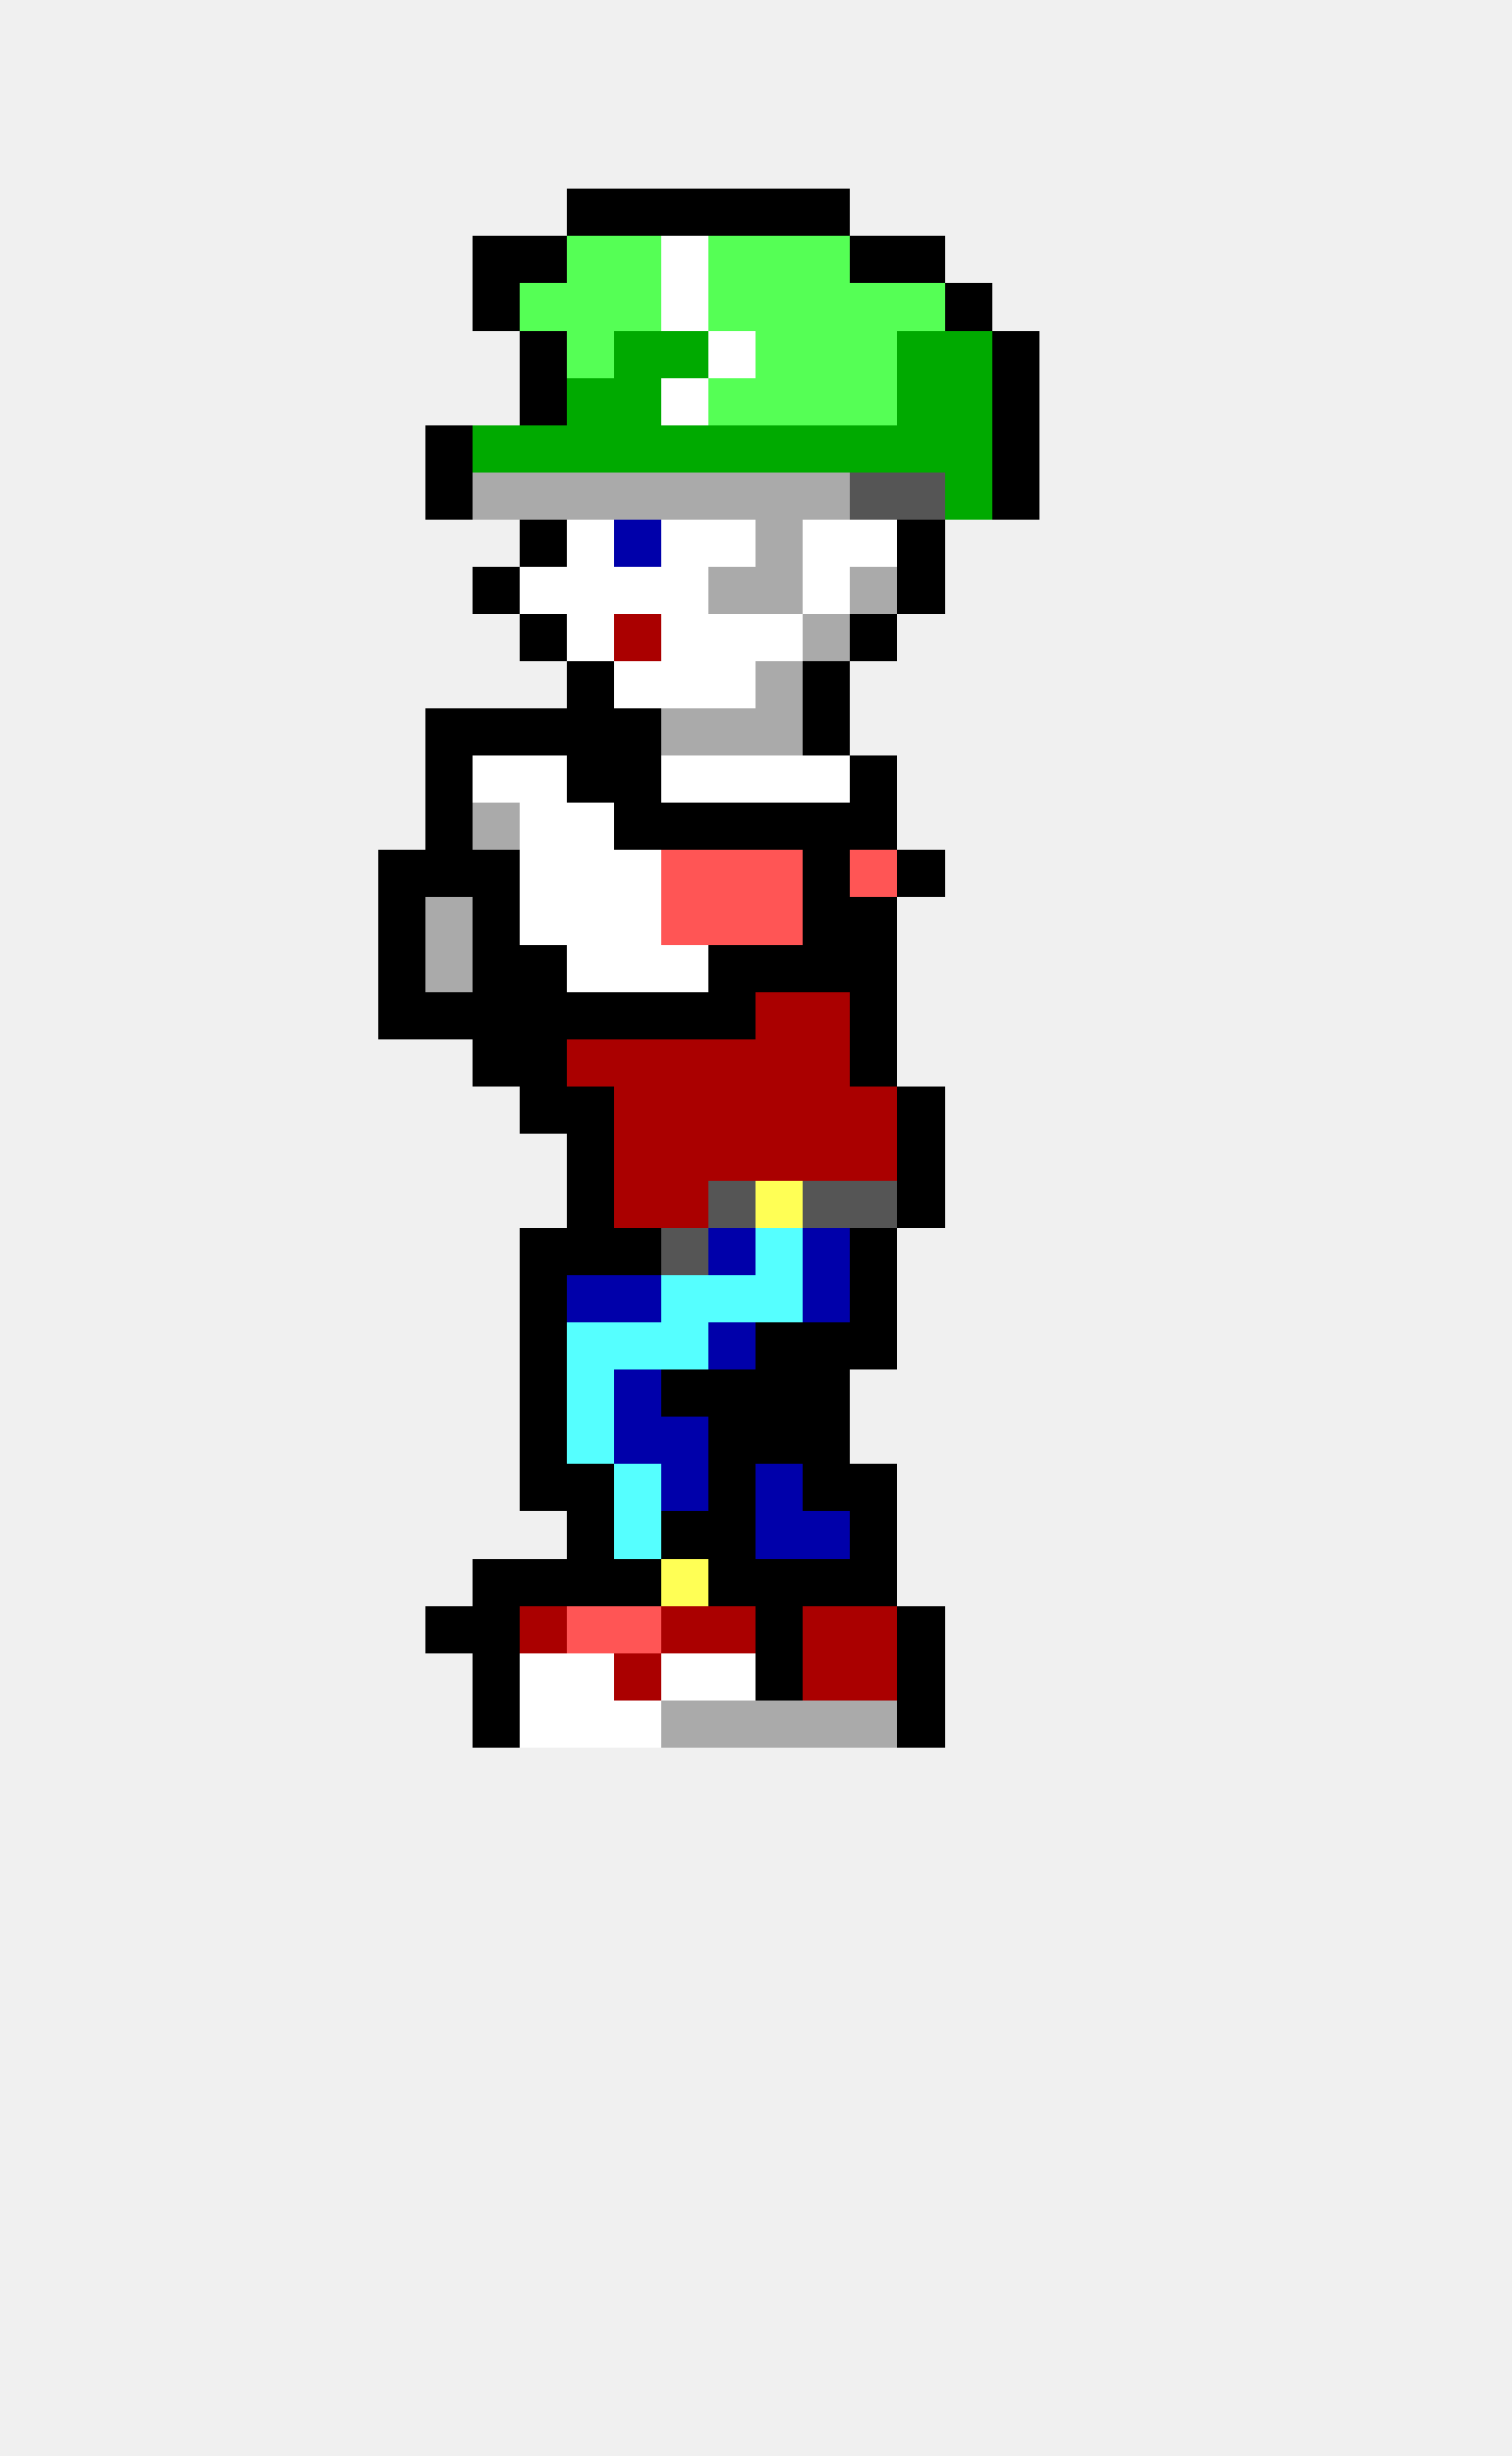
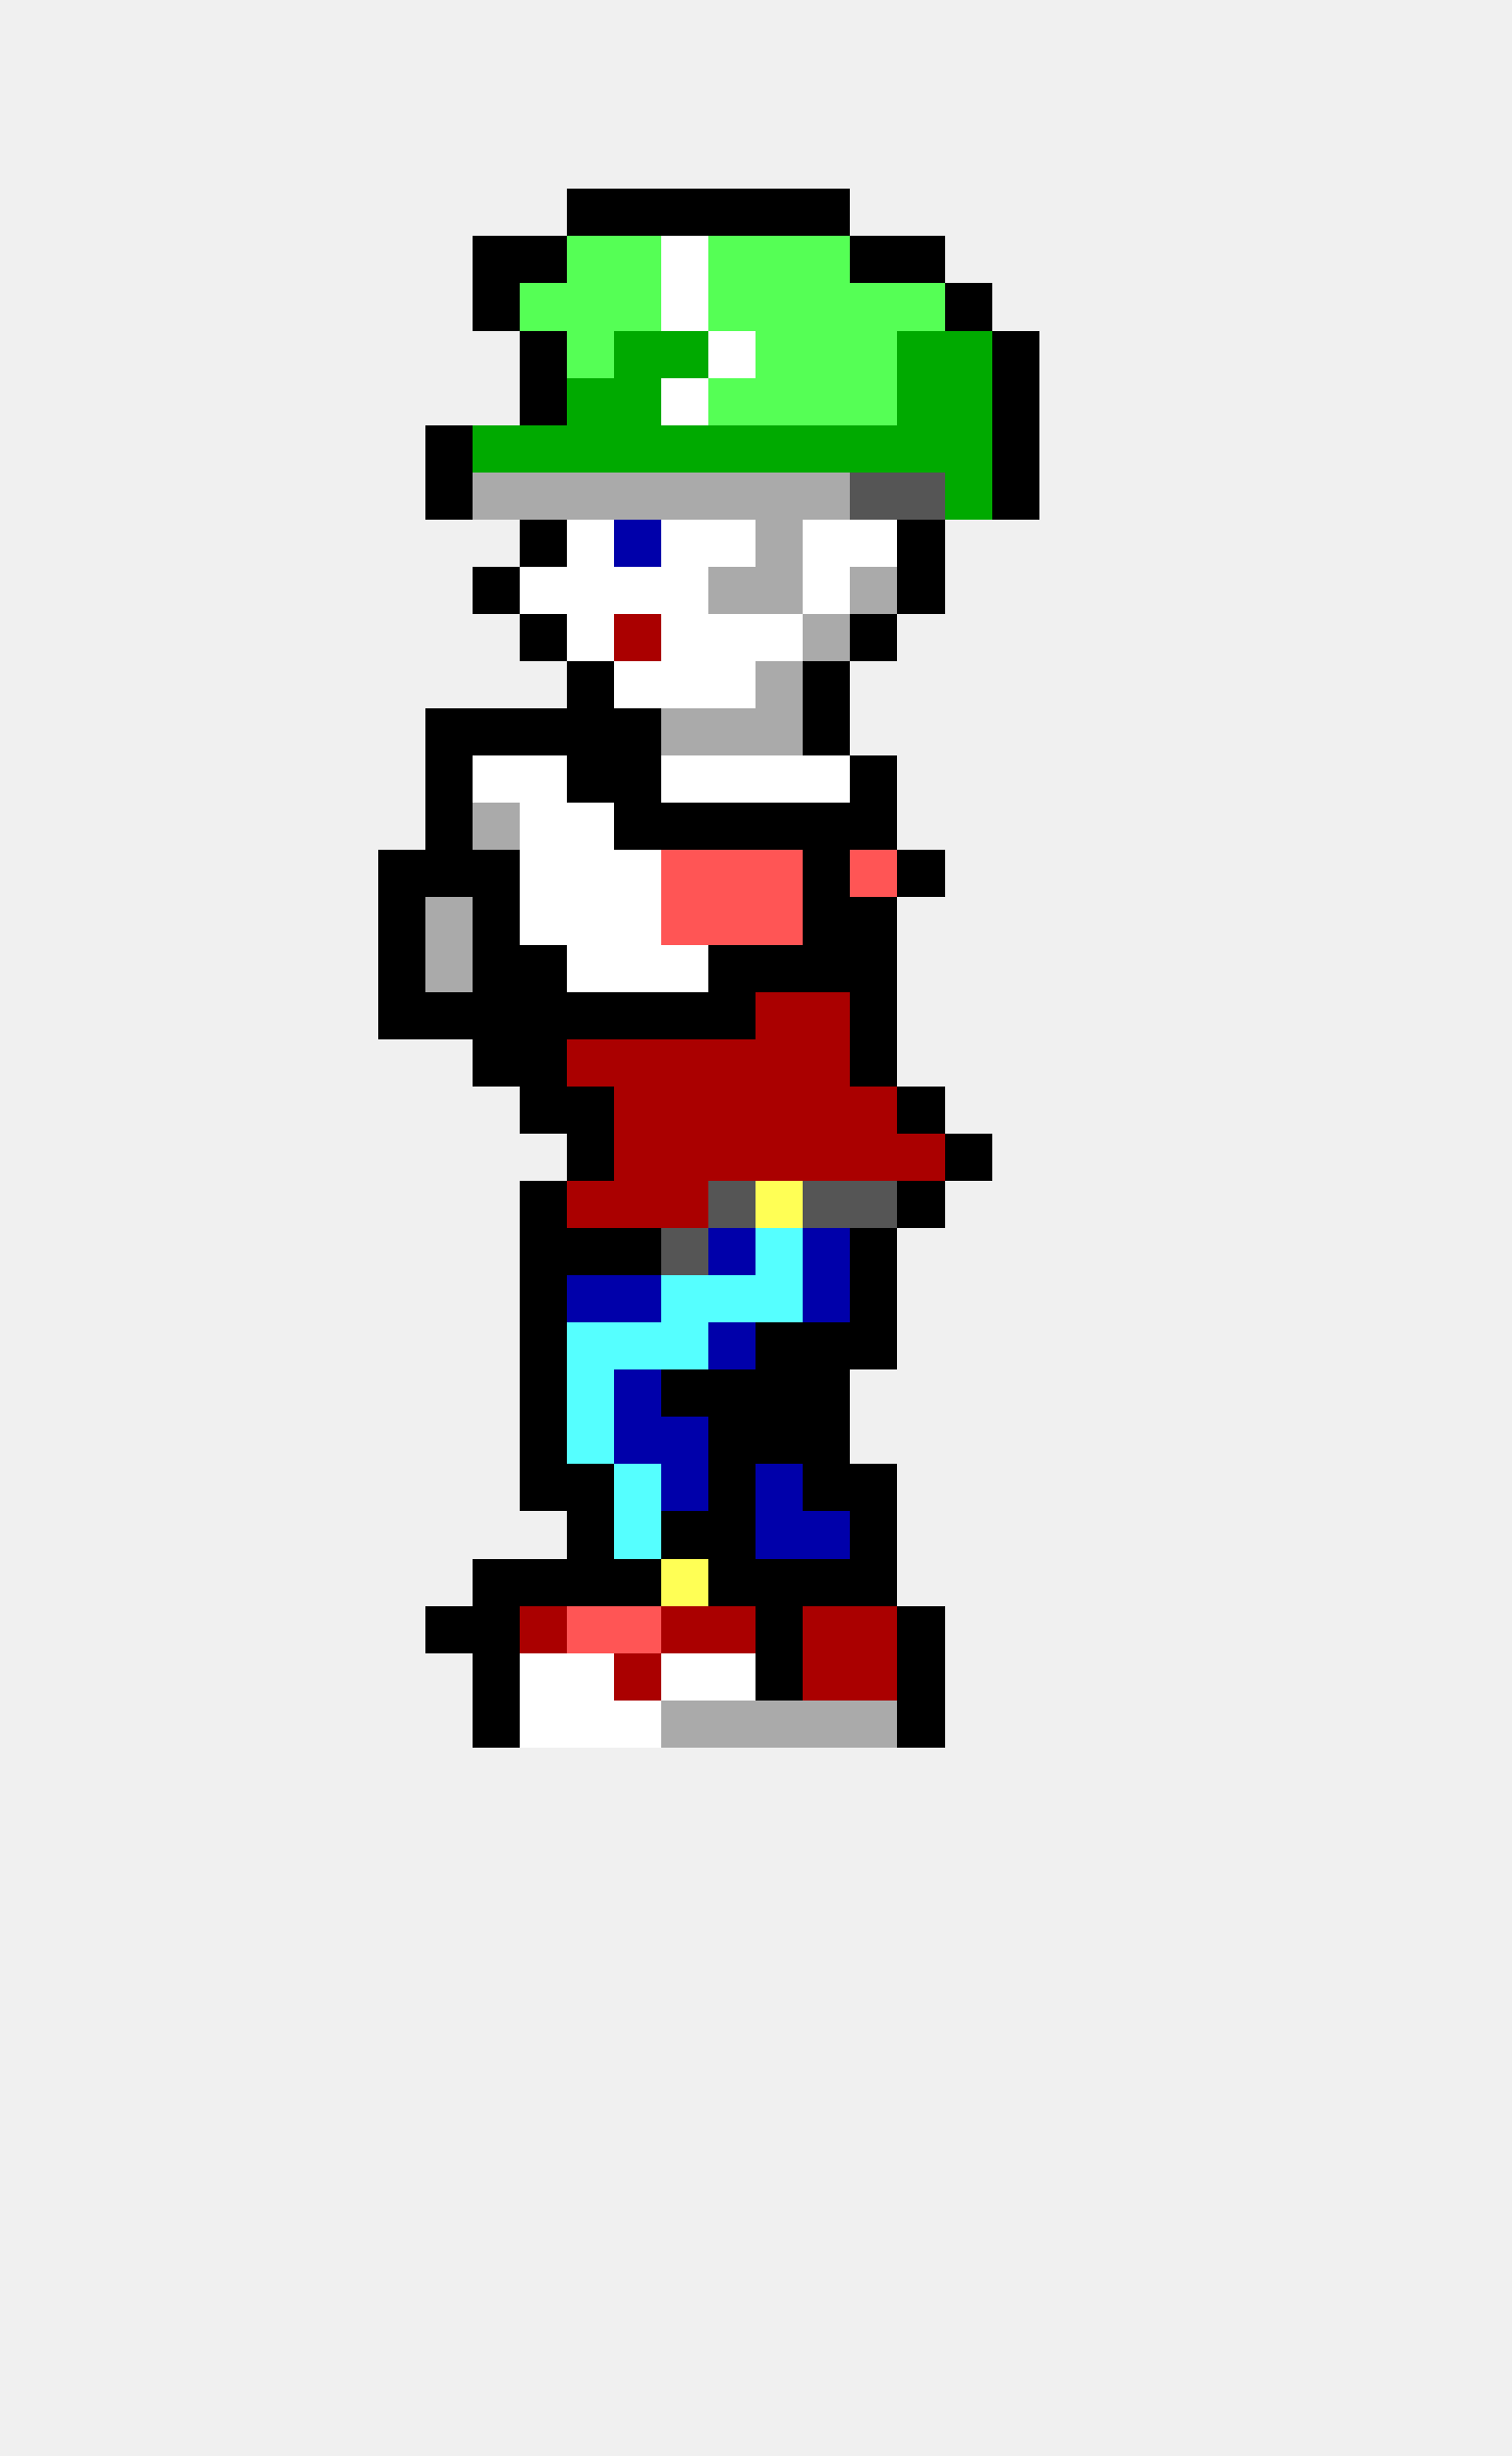
<svg xmlns="http://www.w3.org/2000/svg" width="32" height="52" viewBox="0 0 32 52" shape-rendering="crispEdges">
  <rect x="12" y="4" width="1" height="1" fill="#000000" />
  <rect x="13" y="4" width="1" height="1" fill="#000000" />
  <rect x="14" y="4" width="1" height="1" fill="#000000" />
  <rect x="15" y="4" width="1" height="1" fill="#000000" />
  <rect x="16" y="4" width="1" height="1" fill="#000000" />
  <rect x="17" y="4" width="1" height="1" fill="#000000" />
  <rect x="10" y="5" width="1" height="1" fill="#000000" />
  <rect x="11" y="5" width="1" height="1" fill="#000000" />
  <rect x="12" y="5" width="1" height="1" fill="#55ff55" />
  <rect x="13" y="5" width="1" height="1" fill="#55ff55" />
  <rect x="14" y="5" width="1" height="1" fill="#ffffff" />
  <rect x="15" y="5" width="1" height="1" fill="#55ff55" />
  <rect x="16" y="5" width="1" height="1" fill="#55ff55" />
  <rect x="17" y="5" width="1" height="1" fill="#55ff55" />
  <rect x="18" y="5" width="1" height="1" fill="#000000" />
  <rect x="19" y="5" width="1" height="1" fill="#000000" />
  <rect x="10" y="6" width="1" height="1" fill="#000000" />
  <rect x="11" y="6" width="1" height="1" fill="#55ff55" />
  <rect x="12" y="6" width="1" height="1" fill="#55ff55" />
  <rect x="13" y="6" width="1" height="1" fill="#55ff55" />
  <rect x="14" y="6" width="1" height="1" fill="#ffffff" />
  <rect x="15" y="6" width="1" height="1" fill="#55ff55" />
  <rect x="16" y="6" width="1" height="1" fill="#55ff55" />
  <rect x="17" y="6" width="1" height="1" fill="#55ff55" />
  <rect x="18" y="6" width="1" height="1" fill="#55ff55" />
  <rect x="19" y="6" width="1" height="1" fill="#55ff55" />
  <rect x="20" y="6" width="1" height="1" fill="#000000" />
  <rect x="11" y="7" width="1" height="1" fill="#000000" />
  <rect x="12" y="7" width="1" height="1" fill="#55ff55" />
  <rect x="13" y="7" width="1" height="1" fill="#00aa00" />
  <rect x="14" y="7" width="1" height="1" fill="#00aa00" />
  <rect x="15" y="7" width="1" height="1" fill="#ffffff" />
  <rect x="16" y="7" width="1" height="1" fill="#55ff55" />
  <rect x="17" y="7" width="1" height="1" fill="#55ff55" />
  <rect x="18" y="7" width="1" height="1" fill="#55ff55" />
  <rect x="19" y="7" width="1" height="1" fill="#00aa00" />
  <rect x="20" y="7" width="1" height="1" fill="#00aa00" />
  <rect x="21" y="7" width="1" height="1" fill="#000000" />
  <rect x="11" y="8" width="1" height="1" fill="#000000" />
  <rect x="12" y="8" width="1" height="1" fill="#00aa00" />
  <rect x="13" y="8" width="1" height="1" fill="#00aa00" />
  <rect x="14" y="8" width="1" height="1" fill="#ffffff" />
  <rect x="15" y="8" width="1" height="1" fill="#55ff55" />
  <rect x="16" y="8" width="1" height="1" fill="#55ff55" />
  <rect x="17" y="8" width="1" height="1" fill="#55ff55" />
  <rect x="18" y="8" width="1" height="1" fill="#55ff55" />
  <rect x="19" y="8" width="1" height="1" fill="#00aa00" />
  <rect x="20" y="8" width="1" height="1" fill="#00aa00" />
  <rect x="21" y="8" width="1" height="1" fill="#000000" />
  <rect x="9" y="9" width="1" height="1" fill="#000000" />
  <rect x="10" y="9" width="1" height="1" fill="#00aa00" />
  <rect x="11" y="9" width="1" height="1" fill="#00aa00" />
  <rect x="12" y="9" width="1" height="1" fill="#00aa00" />
  <rect x="13" y="9" width="1" height="1" fill="#00aa00" />
  <rect x="14" y="9" width="1" height="1" fill="#00aa00" />
  <rect x="15" y="9" width="1" height="1" fill="#00aa00" />
  <rect x="16" y="9" width="1" height="1" fill="#00aa00" />
  <rect x="17" y="9" width="1" height="1" fill="#00aa00" />
  <rect x="18" y="9" width="1" height="1" fill="#00aa00" />
  <rect x="19" y="9" width="1" height="1" fill="#00aa00" />
  <rect x="20" y="9" width="1" height="1" fill="#00aa00" />
  <rect x="21" y="9" width="1" height="1" fill="#000000" />
  <rect x="9" y="10" width="1" height="1" fill="#000000" />
  <rect x="10" y="10" width="1" height="1" fill="#aaaaaa" />
  <rect x="11" y="10" width="1" height="1" fill="#aaaaaa" />
  <rect x="12" y="10" width="1" height="1" fill="#aaaaaa" />
  <rect x="13" y="10" width="1" height="1" fill="#aaaaaa" />
  <rect x="14" y="10" width="1" height="1" fill="#aaaaaa" />
  <rect x="15" y="10" width="1" height="1" fill="#aaaaaa" />
  <rect x="16" y="10" width="1" height="1" fill="#aaaaaa" />
  <rect x="17" y="10" width="1" height="1" fill="#aaaaaa" />
  <rect x="18" y="10" width="1" height="1" fill="#555555" />
  <rect x="19" y="10" width="1" height="1" fill="#555555" />
  <rect x="20" y="10" width="1" height="1" fill="#00aa00" />
  <rect x="21" y="10" width="1" height="1" fill="#000000" />
  <rect x="11" y="11" width="1" height="1" fill="#000000" />
  <rect x="12" y="11" width="1" height="1" fill="#ffffff" />
  <rect x="13" y="11" width="1" height="1" fill="#0000aa" />
  <rect x="14" y="11" width="1" height="1" fill="#ffffff" />
  <rect x="15" y="11" width="1" height="1" fill="#ffffff" />
  <rect x="16" y="11" width="1" height="1" fill="#aaaaaa" />
  <rect x="17" y="11" width="1" height="1" fill="#ffffff" />
  <rect x="18" y="11" width="1" height="1" fill="#ffffff" />
  <rect x="19" y="11" width="1" height="1" fill="#000000" />
  <rect x="10" y="12" width="1" height="1" fill="#000000" />
  <rect x="11" y="12" width="1" height="1" fill="#ffffff" />
  <rect x="12" y="12" width="1" height="1" fill="#ffffff" />
  <rect x="13" y="12" width="1" height="1" fill="#ffffff" />
  <rect x="14" y="12" width="1" height="1" fill="#ffffff" />
  <rect x="15" y="12" width="1" height="1" fill="#aaaaaa" />
  <rect x="16" y="12" width="1" height="1" fill="#aaaaaa" />
  <rect x="17" y="12" width="1" height="1" fill="#ffffff" />
  <rect x="18" y="12" width="1" height="1" fill="#aaaaaa" />
  <rect x="19" y="12" width="1" height="1" fill="#000000" />
  <rect x="11" y="13" width="1" height="1" fill="#000000" />
  <rect x="12" y="13" width="1" height="1" fill="#ffffff" />
  <rect x="13" y="13" width="1" height="1" fill="#aa0000" />
  <rect x="14" y="13" width="1" height="1" fill="#ffffff" />
  <rect x="15" y="13" width="1" height="1" fill="#ffffff" />
  <rect x="16" y="13" width="1" height="1" fill="#ffffff" />
  <rect x="17" y="13" width="1" height="1" fill="#aaaaaa" />
  <rect x="18" y="13" width="1" height="1" fill="#000000" />
  <rect x="12" y="14" width="1" height="1" fill="#000000" />
  <rect x="13" y="14" width="1" height="1" fill="#ffffff" />
  <rect x="14" y="14" width="1" height="1" fill="#ffffff" />
  <rect x="15" y="14" width="1" height="1" fill="#ffffff" />
  <rect x="16" y="14" width="1" height="1" fill="#aaaaaa" />
  <rect x="17" y="14" width="1" height="1" fill="#000000" />
  <rect x="9" y="15" width="1" height="1" fill="#000000" />
  <rect x="10" y="15" width="1" height="1" fill="#000000" />
  <rect x="11" y="15" width="1" height="1" fill="#000000" />
  <rect x="12" y="15" width="1" height="1" fill="#000000" />
  <rect x="13" y="15" width="1" height="1" fill="#000000" />
  <rect x="14" y="15" width="1" height="1" fill="#aaaaaa" />
  <rect x="15" y="15" width="1" height="1" fill="#aaaaaa" />
  <rect x="16" y="15" width="1" height="1" fill="#aaaaaa" />
  <rect x="17" y="15" width="1" height="1" fill="#000000" />
  <rect x="9" y="16" width="1" height="1" fill="#000000" />
  <rect x="10" y="16" width="1" height="1" fill="#ffffff" />
  <rect x="11" y="16" width="1" height="1" fill="#ffffff" />
  <rect x="12" y="16" width="1" height="1" fill="#000000" />
  <rect x="13" y="16" width="1" height="1" fill="#000000" />
  <rect x="14" y="16" width="1" height="1" fill="#ffffff" />
  <rect x="15" y="16" width="1" height="1" fill="#ffffff" />
  <rect x="16" y="16" width="1" height="1" fill="#ffffff" />
  <rect x="17" y="16" width="1" height="1" fill="#ffffff" />
  <rect x="18" y="16" width="1" height="1" fill="#000000" />
  <rect x="9" y="17" width="1" height="1" fill="#000000" />
  <rect x="10" y="17" width="1" height="1" fill="#aaaaaa" />
  <rect x="11" y="17" width="1" height="1" fill="#ffffff" />
  <rect x="12" y="17" width="1" height="1" fill="#ffffff" />
  <rect x="13" y="17" width="1" height="1" fill="#000000" />
  <rect x="14" y="17" width="1" height="1" fill="#000000" />
  <rect x="15" y="17" width="1" height="1" fill="#000000" />
  <rect x="16" y="17" width="1" height="1" fill="#000000" />
  <rect x="17" y="17" width="1" height="1" fill="#000000" />
  <rect x="18" y="17" width="1" height="1" fill="#000000" />
  <rect x="8" y="18" width="1" height="1" fill="#000000" />
  <rect x="9" y="18" width="1" height="1" fill="#000000" />
  <rect x="10" y="18" width="1" height="1" fill="#000000" />
  <rect x="11" y="18" width="1" height="1" fill="#ffffff" />
  <rect x="12" y="18" width="1" height="1" fill="#ffffff" />
  <rect x="13" y="18" width="1" height="1" fill="#ffffff" />
  <rect x="14" y="18" width="1" height="1" fill="#ff5555" />
  <rect x="15" y="18" width="1" height="1" fill="#ff5555" />
  <rect x="16" y="18" width="1" height="1" fill="#ff5555" />
  <rect x="17" y="18" width="1" height="1" fill="#000000" />
  <rect x="18" y="18" width="1" height="1" fill="#ff5555" />
  <rect x="19" y="18" width="1" height="1" fill="#000000" />
  <rect x="8" y="19" width="1" height="1" fill="#000000" />
  <rect x="9" y="19" width="1" height="1" fill="#aaaaaa" />
  <rect x="10" y="19" width="1" height="1" fill="#000000" />
  <rect x="11" y="19" width="1" height="1" fill="#ffffff" />
  <rect x="12" y="19" width="1" height="1" fill="#ffffff" />
  <rect x="13" y="19" width="1" height="1" fill="#ffffff" />
  <rect x="14" y="19" width="1" height="1" fill="#ff5555" />
  <rect x="15" y="19" width="1" height="1" fill="#ff5555" />
  <rect x="16" y="19" width="1" height="1" fill="#ff5555" />
  <rect x="17" y="19" width="1" height="1" fill="#000000" />
  <rect x="18" y="19" width="1" height="1" fill="#000000" />
  <rect x="8" y="20" width="1" height="1" fill="#000000" />
  <rect x="9" y="20" width="1" height="1" fill="#aaaaaa" />
  <rect x="10" y="20" width="1" height="1" fill="#000000" />
  <rect x="11" y="20" width="1" height="1" fill="#000000" />
  <rect x="12" y="20" width="1" height="1" fill="#ffffff" />
  <rect x="13" y="20" width="1" height="1" fill="#ffffff" />
  <rect x="14" y="20" width="1" height="1" fill="#ffffff" />
  <rect x="15" y="20" width="1" height="1" fill="#000000" />
  <rect x="16" y="20" width="1" height="1" fill="#000000" />
  <rect x="17" y="20" width="1" height="1" fill="#000000" />
  <rect x="18" y="20" width="1" height="1" fill="#000000" />
  <rect x="8" y="21" width="1" height="1" fill="#000000" />
  <rect x="9" y="21" width="1" height="1" fill="#000000" />
  <rect x="10" y="21" width="1" height="1" fill="#000000" />
  <rect x="11" y="21" width="1" height="1" fill="#000000" />
  <rect x="12" y="21" width="1" height="1" fill="#000000" />
  <rect x="13" y="21" width="1" height="1" fill="#000000" />
  <rect x="14" y="21" width="1" height="1" fill="#000000" />
  <rect x="15" y="21" width="1" height="1" fill="#000000" />
  <rect x="16" y="21" width="1" height="1" fill="#aa0000" />
  <rect x="17" y="21" width="1" height="1" fill="#aa0000" />
  <rect x="18" y="21" width="1" height="1" fill="#000000" />
  <rect x="10" y="22" width="1" height="1" fill="#000000" />
  <rect x="11" y="22" width="1" height="1" fill="#000000" />
  <rect x="12" y="22" width="1" height="1" fill="#aa0000" />
  <rect x="13" y="22" width="1" height="1" fill="#aa0000" />
  <rect x="14" y="22" width="1" height="1" fill="#aa0000" />
  <rect x="15" y="22" width="1" height="1" fill="#aa0000" />
  <rect x="16" y="22" width="1" height="1" fill="#aa0000" />
  <rect x="17" y="22" width="1" height="1" fill="#aa0000" />
  <rect x="18" y="22" width="1" height="1" fill="#000000" />
  <rect x="11" y="23" width="1" height="1" fill="#000000" />
  <rect x="12" y="23" width="1" height="1" fill="#000000" />
  <rect x="13" y="23" width="1" height="1" fill="#aa0000" />
  <rect x="14" y="23" width="1" height="1" fill="#aa0000" />
  <rect x="15" y="23" width="1" height="1" fill="#aa0000" />
  <rect x="16" y="23" width="1" height="1" fill="#aa0000" />
  <rect x="17" y="23" width="1" height="1" fill="#aa0000" />
  <rect x="18" y="23" width="1" height="1" fill="#aa0000" />
  <rect x="19" y="23" width="1" height="1" fill="#000000" />
  <rect x="12" y="24" width="1" height="1" fill="#000000" />
  <rect x="13" y="24" width="1" height="1" fill="#aa0000" />
  <rect x="14" y="24" width="1" height="1" fill="#aa0000" />
  <rect x="15" y="24" width="1" height="1" fill="#aa0000" />
  <rect x="16" y="24" width="1" height="1" fill="#aa0000" />
  <rect x="17" y="24" width="1" height="1" fill="#aa0000" />
  <rect x="18" y="24" width="1" height="1" fill="#aa0000" />
-   <rect x="19" y="24" width="1" height="1" fill="#000000" />
-   <rect x="12" y="25" width="1" height="1" fill="#000000" />
+   <rect x="19" y="24" width="1" height="1" fill="#aa0000" />
+   <rect x="20" y="24" width="1" height="1" fill="#000000" />
+   <rect x="11" y="25" width="1" height="1" fill="#000000" />
+   <rect x="12" y="25" width="1" height="1" fill="#aa0000" />
  <rect x="13" y="25" width="1" height="1" fill="#aa0000" />
  <rect x="14" y="25" width="1" height="1" fill="#aa0000" />
  <rect x="15" y="25" width="1" height="1" fill="#555555" />
  <rect x="16" y="25" width="1" height="1" fill="#ffff55" />
  <rect x="17" y="25" width="1" height="1" fill="#555555" />
  <rect x="18" y="25" width="1" height="1" fill="#555555" />
  <rect x="19" y="25" width="1" height="1" fill="#000000" />
  <rect x="11" y="26" width="1" height="1" fill="#000000" />
  <rect x="12" y="26" width="1" height="1" fill="#000000" />
  <rect x="13" y="26" width="1" height="1" fill="#000000" />
  <rect x="14" y="26" width="1" height="1" fill="#555555" />
  <rect x="15" y="26" width="1" height="1" fill="#0000aa" />
  <rect x="16" y="26" width="1" height="1" fill="#55ffff" />
  <rect x="17" y="26" width="1" height="1" fill="#0000aa" />
  <rect x="18" y="26" width="1" height="1" fill="#000000" />
  <rect x="11" y="27" width="1" height="1" fill="#000000" />
  <rect x="12" y="27" width="1" height="1" fill="#0000aa" />
  <rect x="13" y="27" width="1" height="1" fill="#0000aa" />
  <rect x="14" y="27" width="1" height="1" fill="#55ffff" />
  <rect x="15" y="27" width="1" height="1" fill="#55ffff" />
  <rect x="16" y="27" width="1" height="1" fill="#55ffff" />
  <rect x="17" y="27" width="1" height="1" fill="#0000aa" />
  <rect x="18" y="27" width="1" height="1" fill="#000000" />
  <rect x="11" y="28" width="1" height="1" fill="#000000" />
  <rect x="12" y="28" width="1" height="1" fill="#55ffff" />
  <rect x="13" y="28" width="1" height="1" fill="#55ffff" />
  <rect x="14" y="28" width="1" height="1" fill="#55ffff" />
  <rect x="15" y="28" width="1" height="1" fill="#0000aa" />
  <rect x="16" y="28" width="1" height="1" fill="#000000" />
  <rect x="17" y="28" width="1" height="1" fill="#000000" />
  <rect x="18" y="28" width="1" height="1" fill="#000000" />
  <rect x="11" y="29" width="1" height="1" fill="#000000" />
  <rect x="12" y="29" width="1" height="1" fill="#55ffff" />
  <rect x="13" y="29" width="1" height="1" fill="#0000aa" />
  <rect x="14" y="29" width="1" height="1" fill="#000000" />
  <rect x="15" y="29" width="1" height="1" fill="#000000" />
  <rect x="16" y="29" width="1" height="1" fill="#000000" />
  <rect x="17" y="29" width="1" height="1" fill="#000000" />
  <rect x="11" y="30" width="1" height="1" fill="#000000" />
  <rect x="12" y="30" width="1" height="1" fill="#55ffff" />
  <rect x="13" y="30" width="1" height="1" fill="#0000aa" />
  <rect x="14" y="30" width="1" height="1" fill="#0000aa" />
  <rect x="15" y="30" width="1" height="1" fill="#000000" />
  <rect x="16" y="30" width="1" height="1" fill="#000000" />
  <rect x="17" y="30" width="1" height="1" fill="#000000" />
  <rect x="11" y="31" width="1" height="1" fill="#000000" />
  <rect x="12" y="31" width="1" height="1" fill="#000000" />
  <rect x="13" y="31" width="1" height="1" fill="#55ffff" />
  <rect x="14" y="31" width="1" height="1" fill="#0000aa" />
  <rect x="15" y="31" width="1" height="1" fill="#000000" />
  <rect x="16" y="31" width="1" height="1" fill="#0000aa" />
  <rect x="17" y="31" width="1" height="1" fill="#000000" />
  <rect x="18" y="31" width="1" height="1" fill="#000000" />
  <rect x="12" y="32" width="1" height="1" fill="#000000" />
  <rect x="13" y="32" width="1" height="1" fill="#55ffff" />
  <rect x="14" y="32" width="1" height="1" fill="#000000" />
  <rect x="15" y="32" width="1" height="1" fill="#000000" />
  <rect x="16" y="32" width="1" height="1" fill="#0000aa" />
  <rect x="17" y="32" width="1" height="1" fill="#0000aa" />
  <rect x="18" y="32" width="1" height="1" fill="#000000" />
  <rect x="10" y="33" width="1" height="1" fill="#000000" />
  <rect x="11" y="33" width="1" height="1" fill="#000000" />
  <rect x="12" y="33" width="1" height="1" fill="#000000" />
  <rect x="13" y="33" width="1" height="1" fill="#000000" />
  <rect x="14" y="33" width="1" height="1" fill="#ffff55" />
  <rect x="15" y="33" width="1" height="1" fill="#000000" />
  <rect x="16" y="33" width="1" height="1" fill="#000000" />
  <rect x="17" y="33" width="1" height="1" fill="#000000" />
  <rect x="18" y="33" width="1" height="1" fill="#000000" />
  <rect x="9" y="34" width="1" height="1" fill="#000000" />
  <rect x="10" y="34" width="1" height="1" fill="#000000" />
  <rect x="11" y="34" width="1" height="1" fill="#aa0000" />
  <rect x="12" y="34" width="1" height="1" fill="#ff5555" />
  <rect x="13" y="34" width="1" height="1" fill="#ff5555" />
  <rect x="14" y="34" width="1" height="1" fill="#aa0000" />
  <rect x="15" y="34" width="1" height="1" fill="#aa0000" />
  <rect x="16" y="34" width="1" height="1" fill="#000000" />
  <rect x="17" y="34" width="1" height="1" fill="#aa0000" />
  <rect x="18" y="34" width="1" height="1" fill="#aa0000" />
  <rect x="19" y="34" width="1" height="1" fill="#000000" />
  <rect x="10" y="35" width="1" height="1" fill="#000000" />
  <rect x="11" y="35" width="1" height="1" fill="#ffffff" />
  <rect x="12" y="35" width="1" height="1" fill="#ffffff" />
  <rect x="13" y="35" width="1" height="1" fill="#aa0000" />
  <rect x="14" y="35" width="1" height="1" fill="#ffffff" />
  <rect x="15" y="35" width="1" height="1" fill="#ffffff" />
  <rect x="16" y="35" width="1" height="1" fill="#000000" />
  <rect x="17" y="35" width="1" height="1" fill="#aa0000" />
  <rect x="18" y="35" width="1" height="1" fill="#aa0000" />
  <rect x="19" y="35" width="1" height="1" fill="#000000" />
  <rect x="10" y="36" width="1" height="1" fill="#000000" />
  <rect x="11" y="36" width="1" height="1" fill="#ffffff" />
  <rect x="12" y="36" width="1" height="1" fill="#ffffff" />
  <rect x="13" y="36" width="1" height="1" fill="#ffffff" />
  <rect x="14" y="36" width="1" height="1" fill="#aaaaaa" />
  <rect x="15" y="36" width="1" height="1" fill="#aaaaaa" />
  <rect x="16" y="36" width="1" height="1" fill="#aaaaaa" />
  <rect x="17" y="36" width="1" height="1" fill="#aaaaaa" />
  <rect x="18" y="36" width="1" height="1" fill="#aaaaaa" />
  <rect x="19" y="36" width="1" height="1" fill="#000000" />
</svg>
